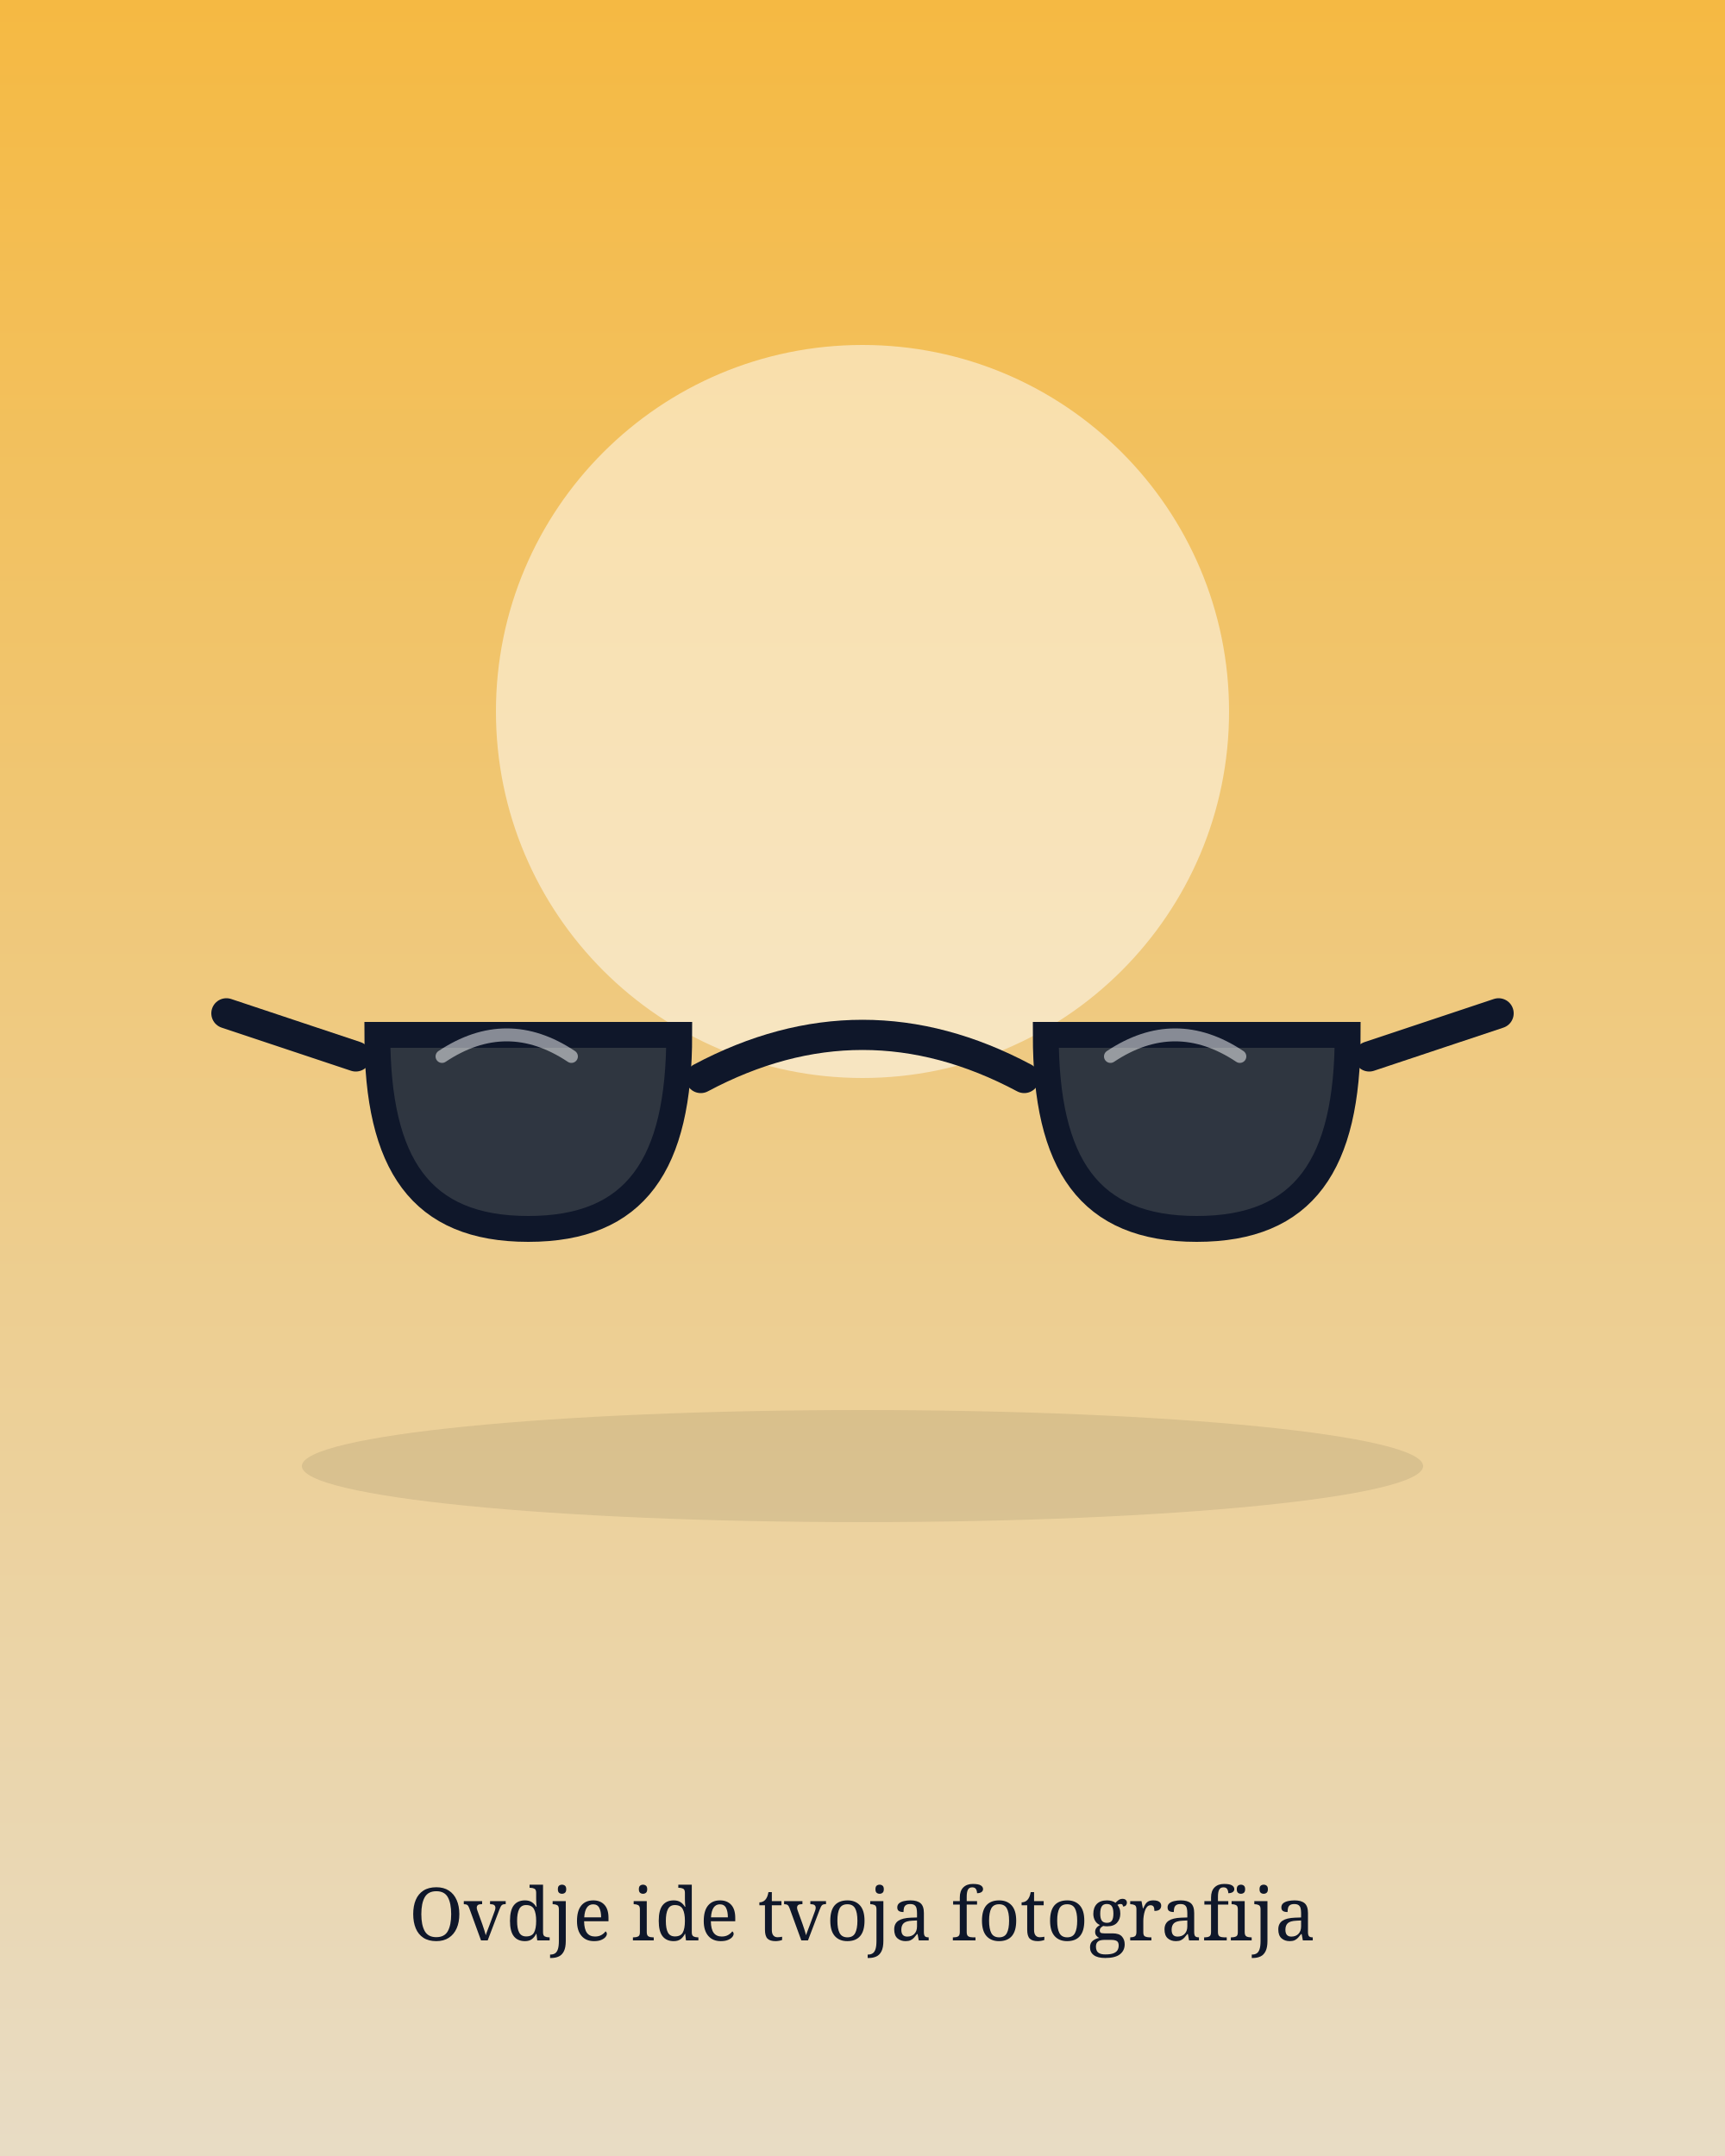
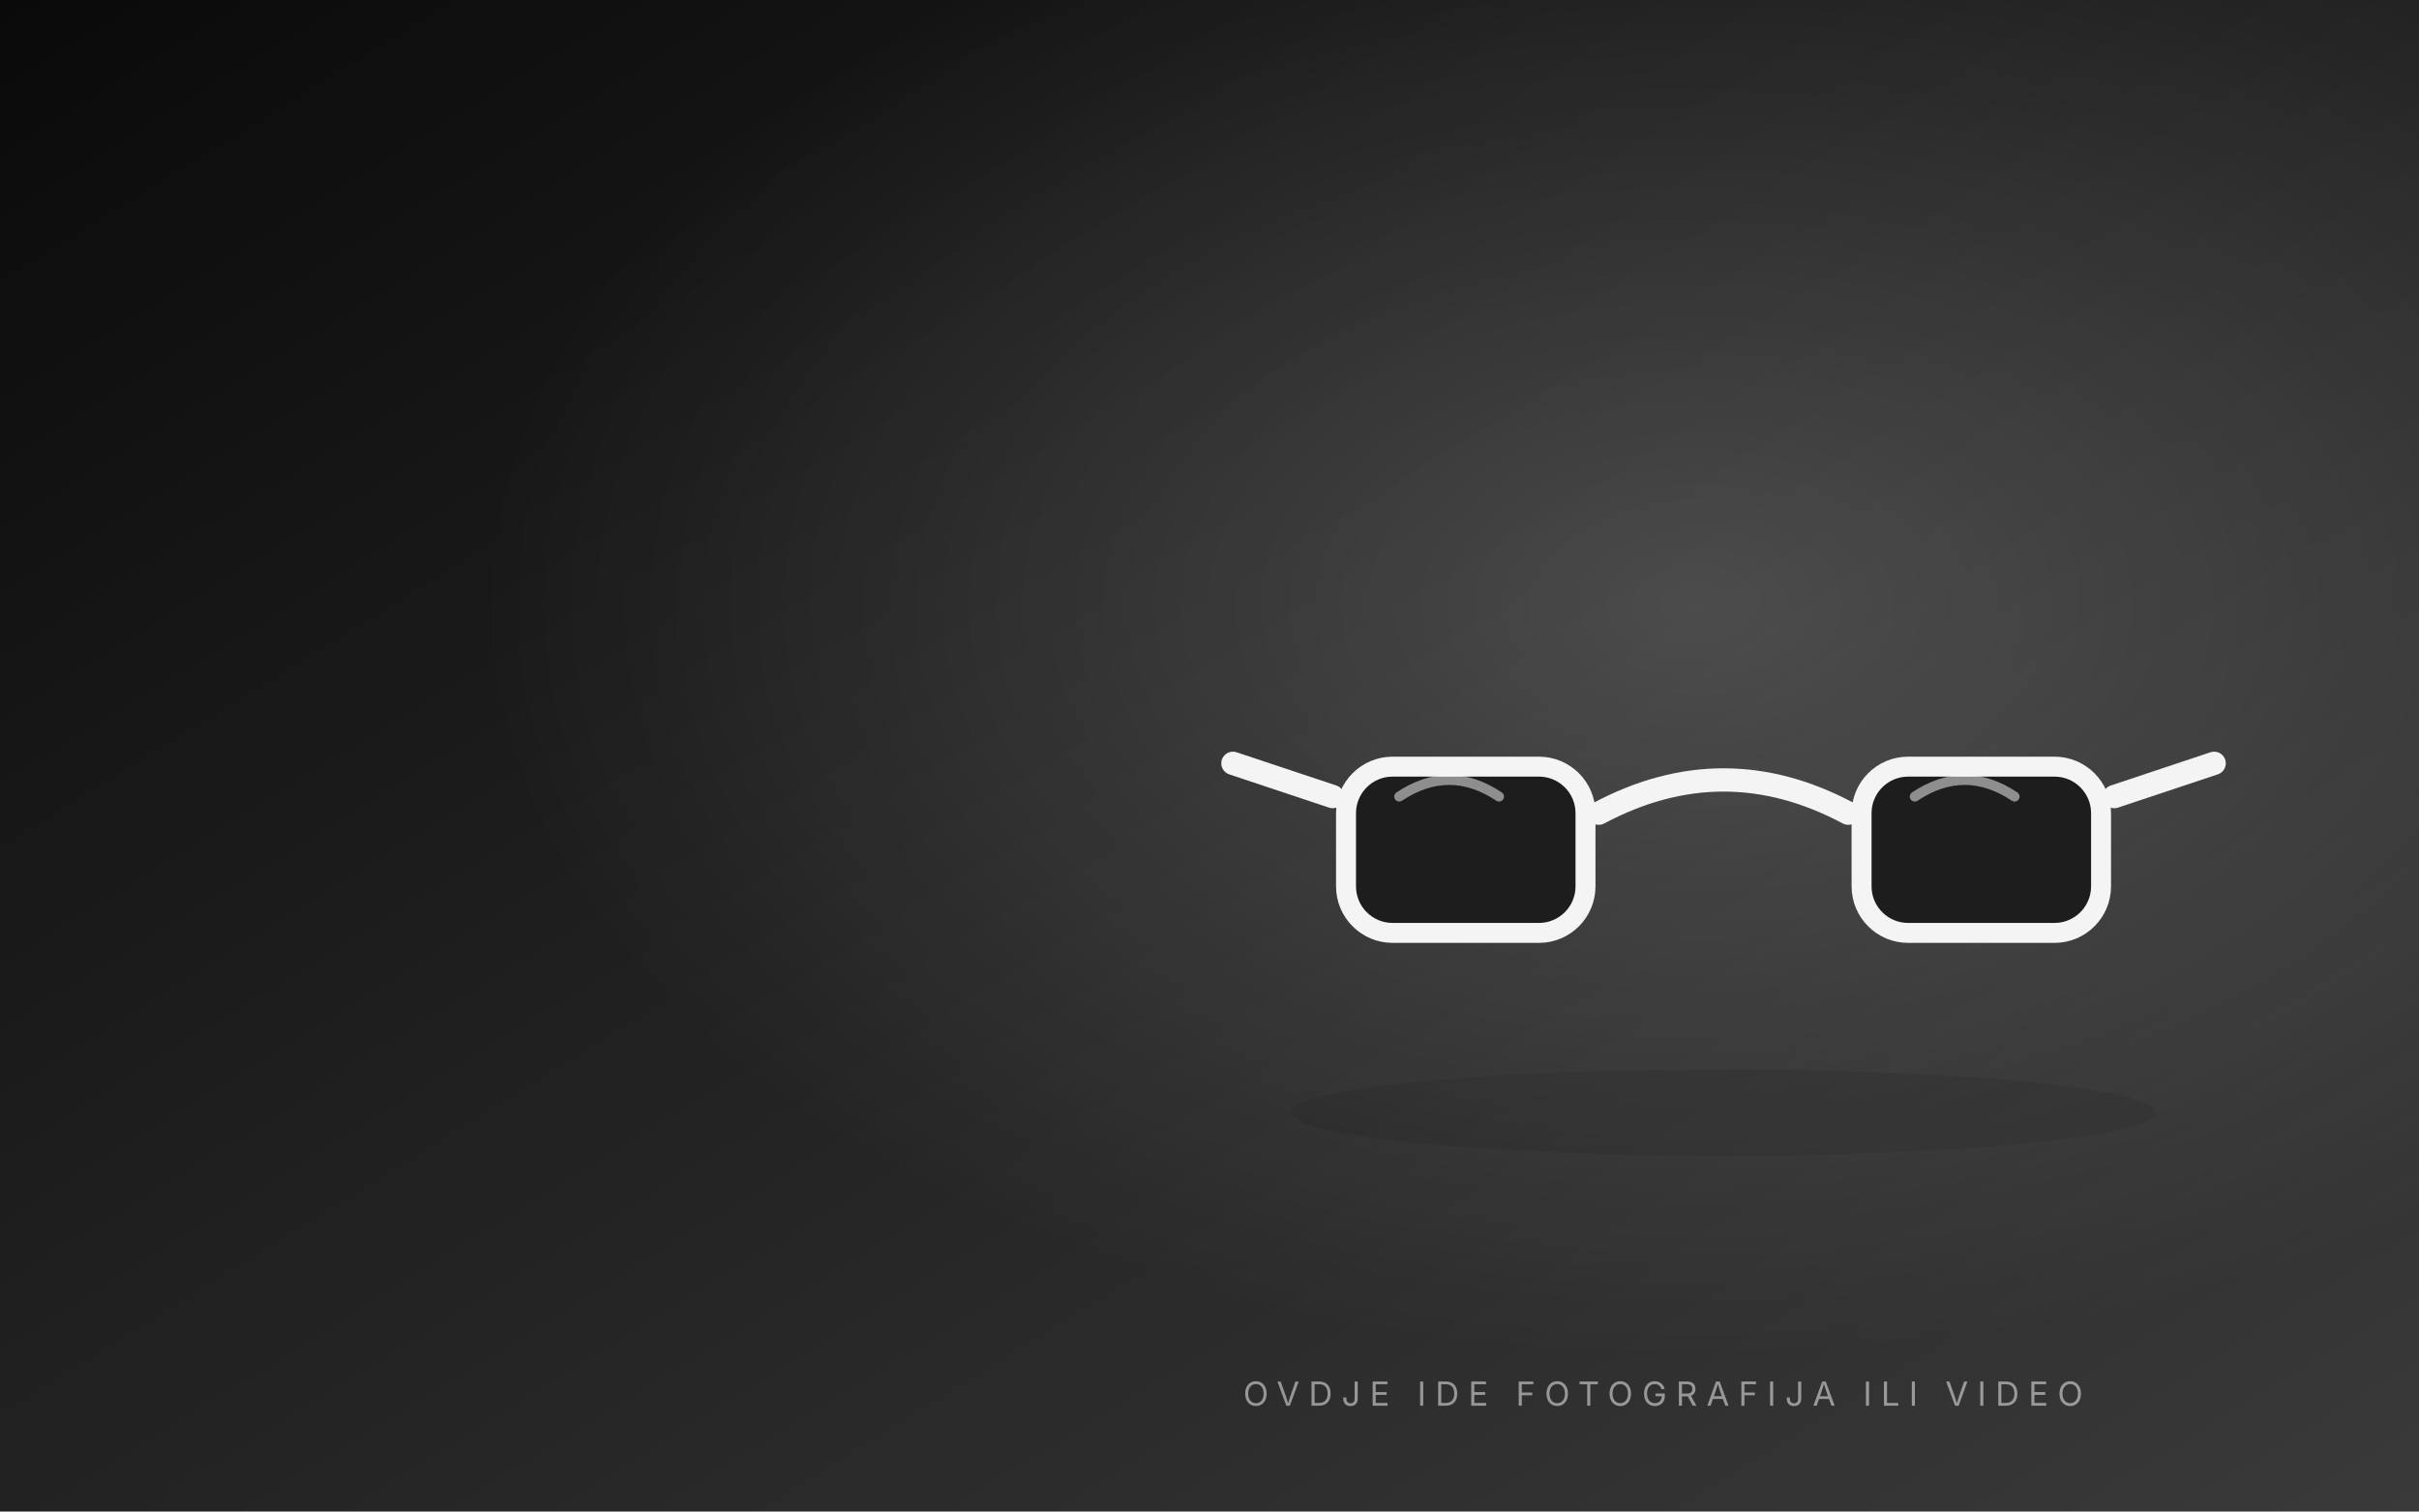
- <svg xmlns="http://www.w3.org/2000/svg" viewBox="0 0 800 1000">
+ <svg xmlns="http://www.w3.org/2000/svg" viewBox="0 0 1600 1000">
  <defs>
-     <linearGradient id="g" x1="0" y1="0" x2="0" y2="1">
-       <stop offset="0" stop-color="#f5b942" />
-       <stop offset="1" stop-color="#e8dcc5" />
+     <linearGradient id="g" x1="0" y1="0" x2="1" y2="1">
+       <stop offset="0" stop-color="#0a0a0a" />
+       <stop offset="1" stop-color="#3a3a3a" />
    </linearGradient>
+     <radialGradient id="r" cx="0.7" cy="0.4" r="0.5">
+       <stop offset="0" stop-color="#ffffff" stop-opacity="0.18" />
+       <stop offset="1" stop-color="#ffffff" stop-opacity="0" />
+     </radialGradient>
  </defs>
-   <rect width="800" height="1000" fill="url(#g)" />
-   <circle cx="400" cy="330" r="170" fill="#fff" opacity="0.5" />
-   <g transform="translate(0,120)">
+   <rect width="1600" height="1000" fill="url(#g)" />
+   <rect width="1600" height="1000" fill="url(#r)" />
+   <g transform="translate(700,120) scale(1.1)">
    <ellipse cx="400" cy="560" rx="260" ry="26" fill="#000" opacity="0.08" />
-     <g stroke="#0f172a" stroke-width="14" fill="none" stroke-linecap="round" stroke-linejoin="round">
+     <g stroke="#f4f4f5" stroke-width="14" fill="none" stroke-linecap="round" stroke-linejoin="round">
      <path d="M325 380 q75 -40 150 0" />
      <path d="M165 370 l-60 -20" />
      <path d="M635 370 l60 -20" />
    </g>
    <g opacity="0.92">
-       <path d="M175 360 h140 c0 60 -20 90 -70 90 s-70 -30 -70 -90z" fill="#1e293b" />
-       <path d="M485 360 h140 c0 60 -20 90 -70 90 s-70 -30 -70 -90z" fill="#1e293b" />
+       <rect x="173" y="352" width="144" height="100" rx="28" fill="#1a1a1a" />
+       <rect x="483" y="352" width="144" height="100" rx="28" fill="#1a1a1a" />
    </g>
-     <g stroke="#0f172a" stroke-width="12" fill="none">
-       <path d="M175 360 h140 c0 60 -20 90 -70 90 s-70 -30 -70 -90z" fill="none" />
-       <path d="M485 360 h140 c0 60 -20 90 -70 90 s-70 -30 -70 -90z" fill="none" />
+     <g stroke="#f4f4f5" stroke-width="12" fill="none">
+       <rect x="173" y="352" width="144" height="100" rx="28" fill="none" />
+       <rect x="483" y="352" width="144" height="100" rx="28" fill="none" />
    </g>
    <path d="M205 370 q30 -20 60 0" stroke="#fff" stroke-width="6" fill="none" opacity="0.5" stroke-linecap="round" />
    <path d="M515 370 q30 -20 60 0" stroke="#fff" stroke-width="6" fill="none" opacity="0.5" stroke-linecap="round" />
  </g>
-   <text x="400" y="900" text-anchor="middle" font-family="Georgia, serif" font-size="34" fill="#0f172a">Ovdje ide tvoja fotografija</text>
+   <text x="1100" y="930" text-anchor="middle" font-family="Inter, Arial, sans-serif" font-size="22" letter-spacing="6" fill="#ffffff" opacity="0.5">OVDJE IDE FOTOGRAFIJA ILI VIDEO</text>
</svg>
